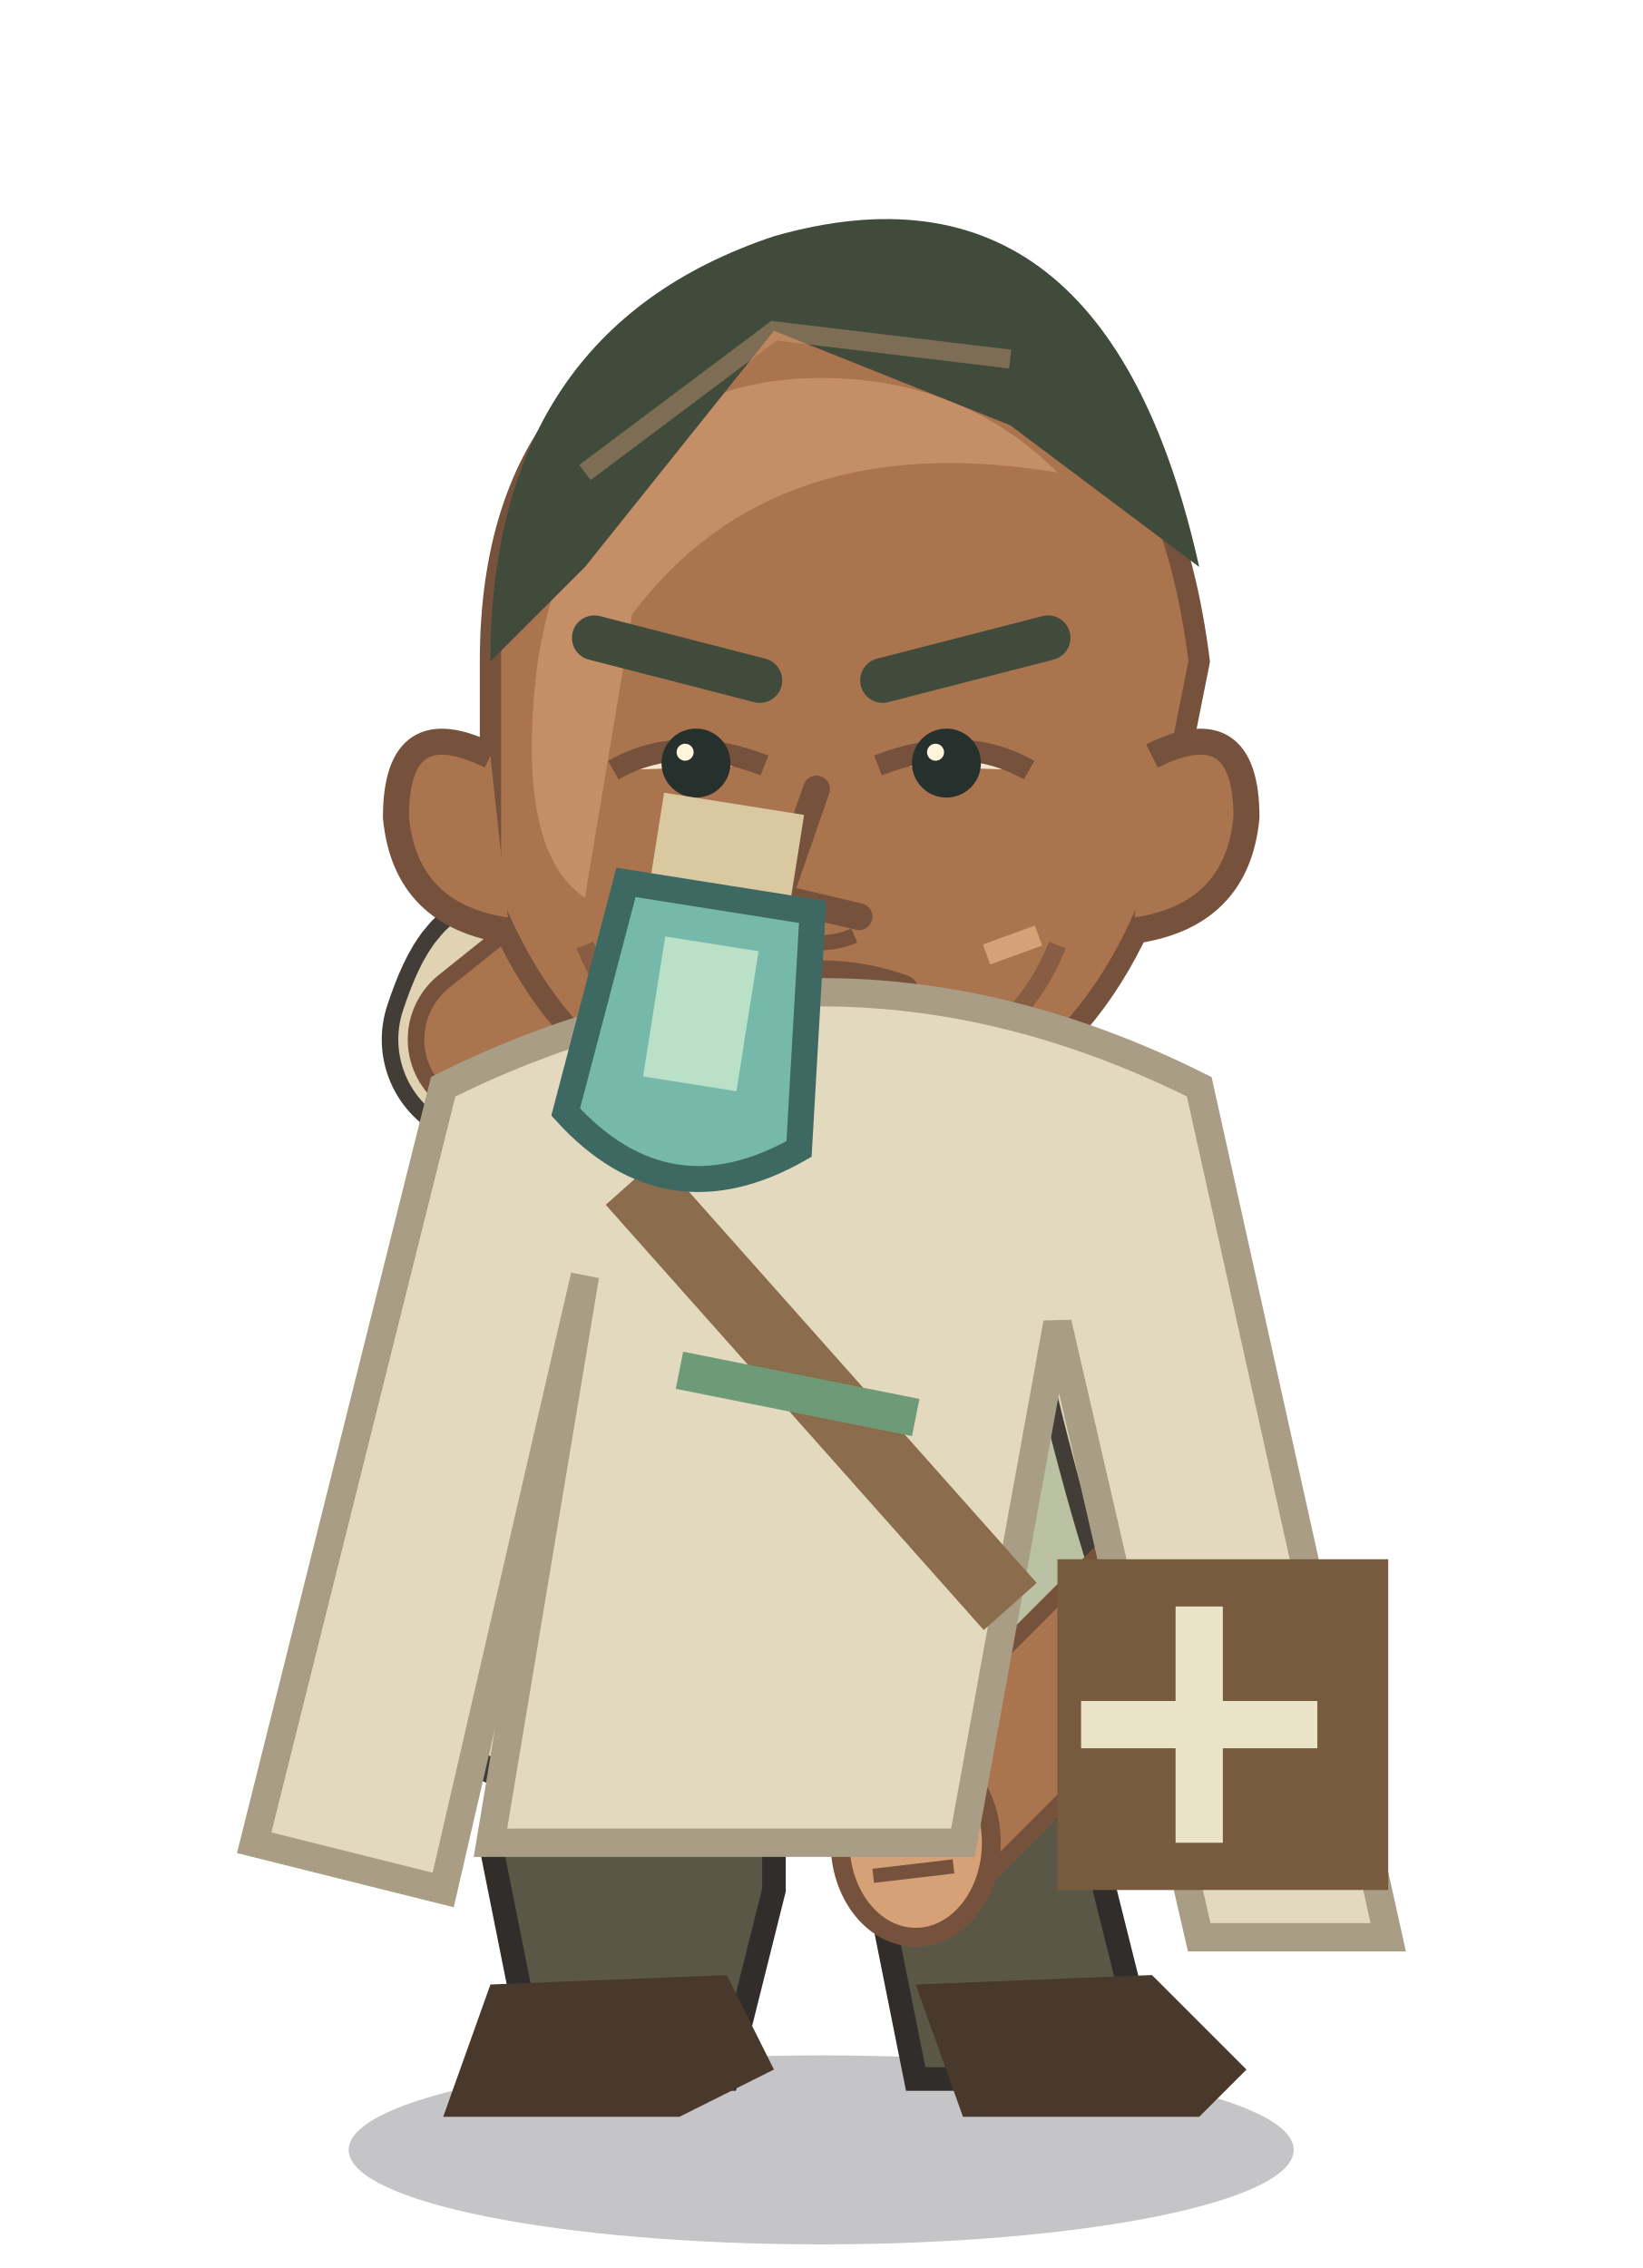
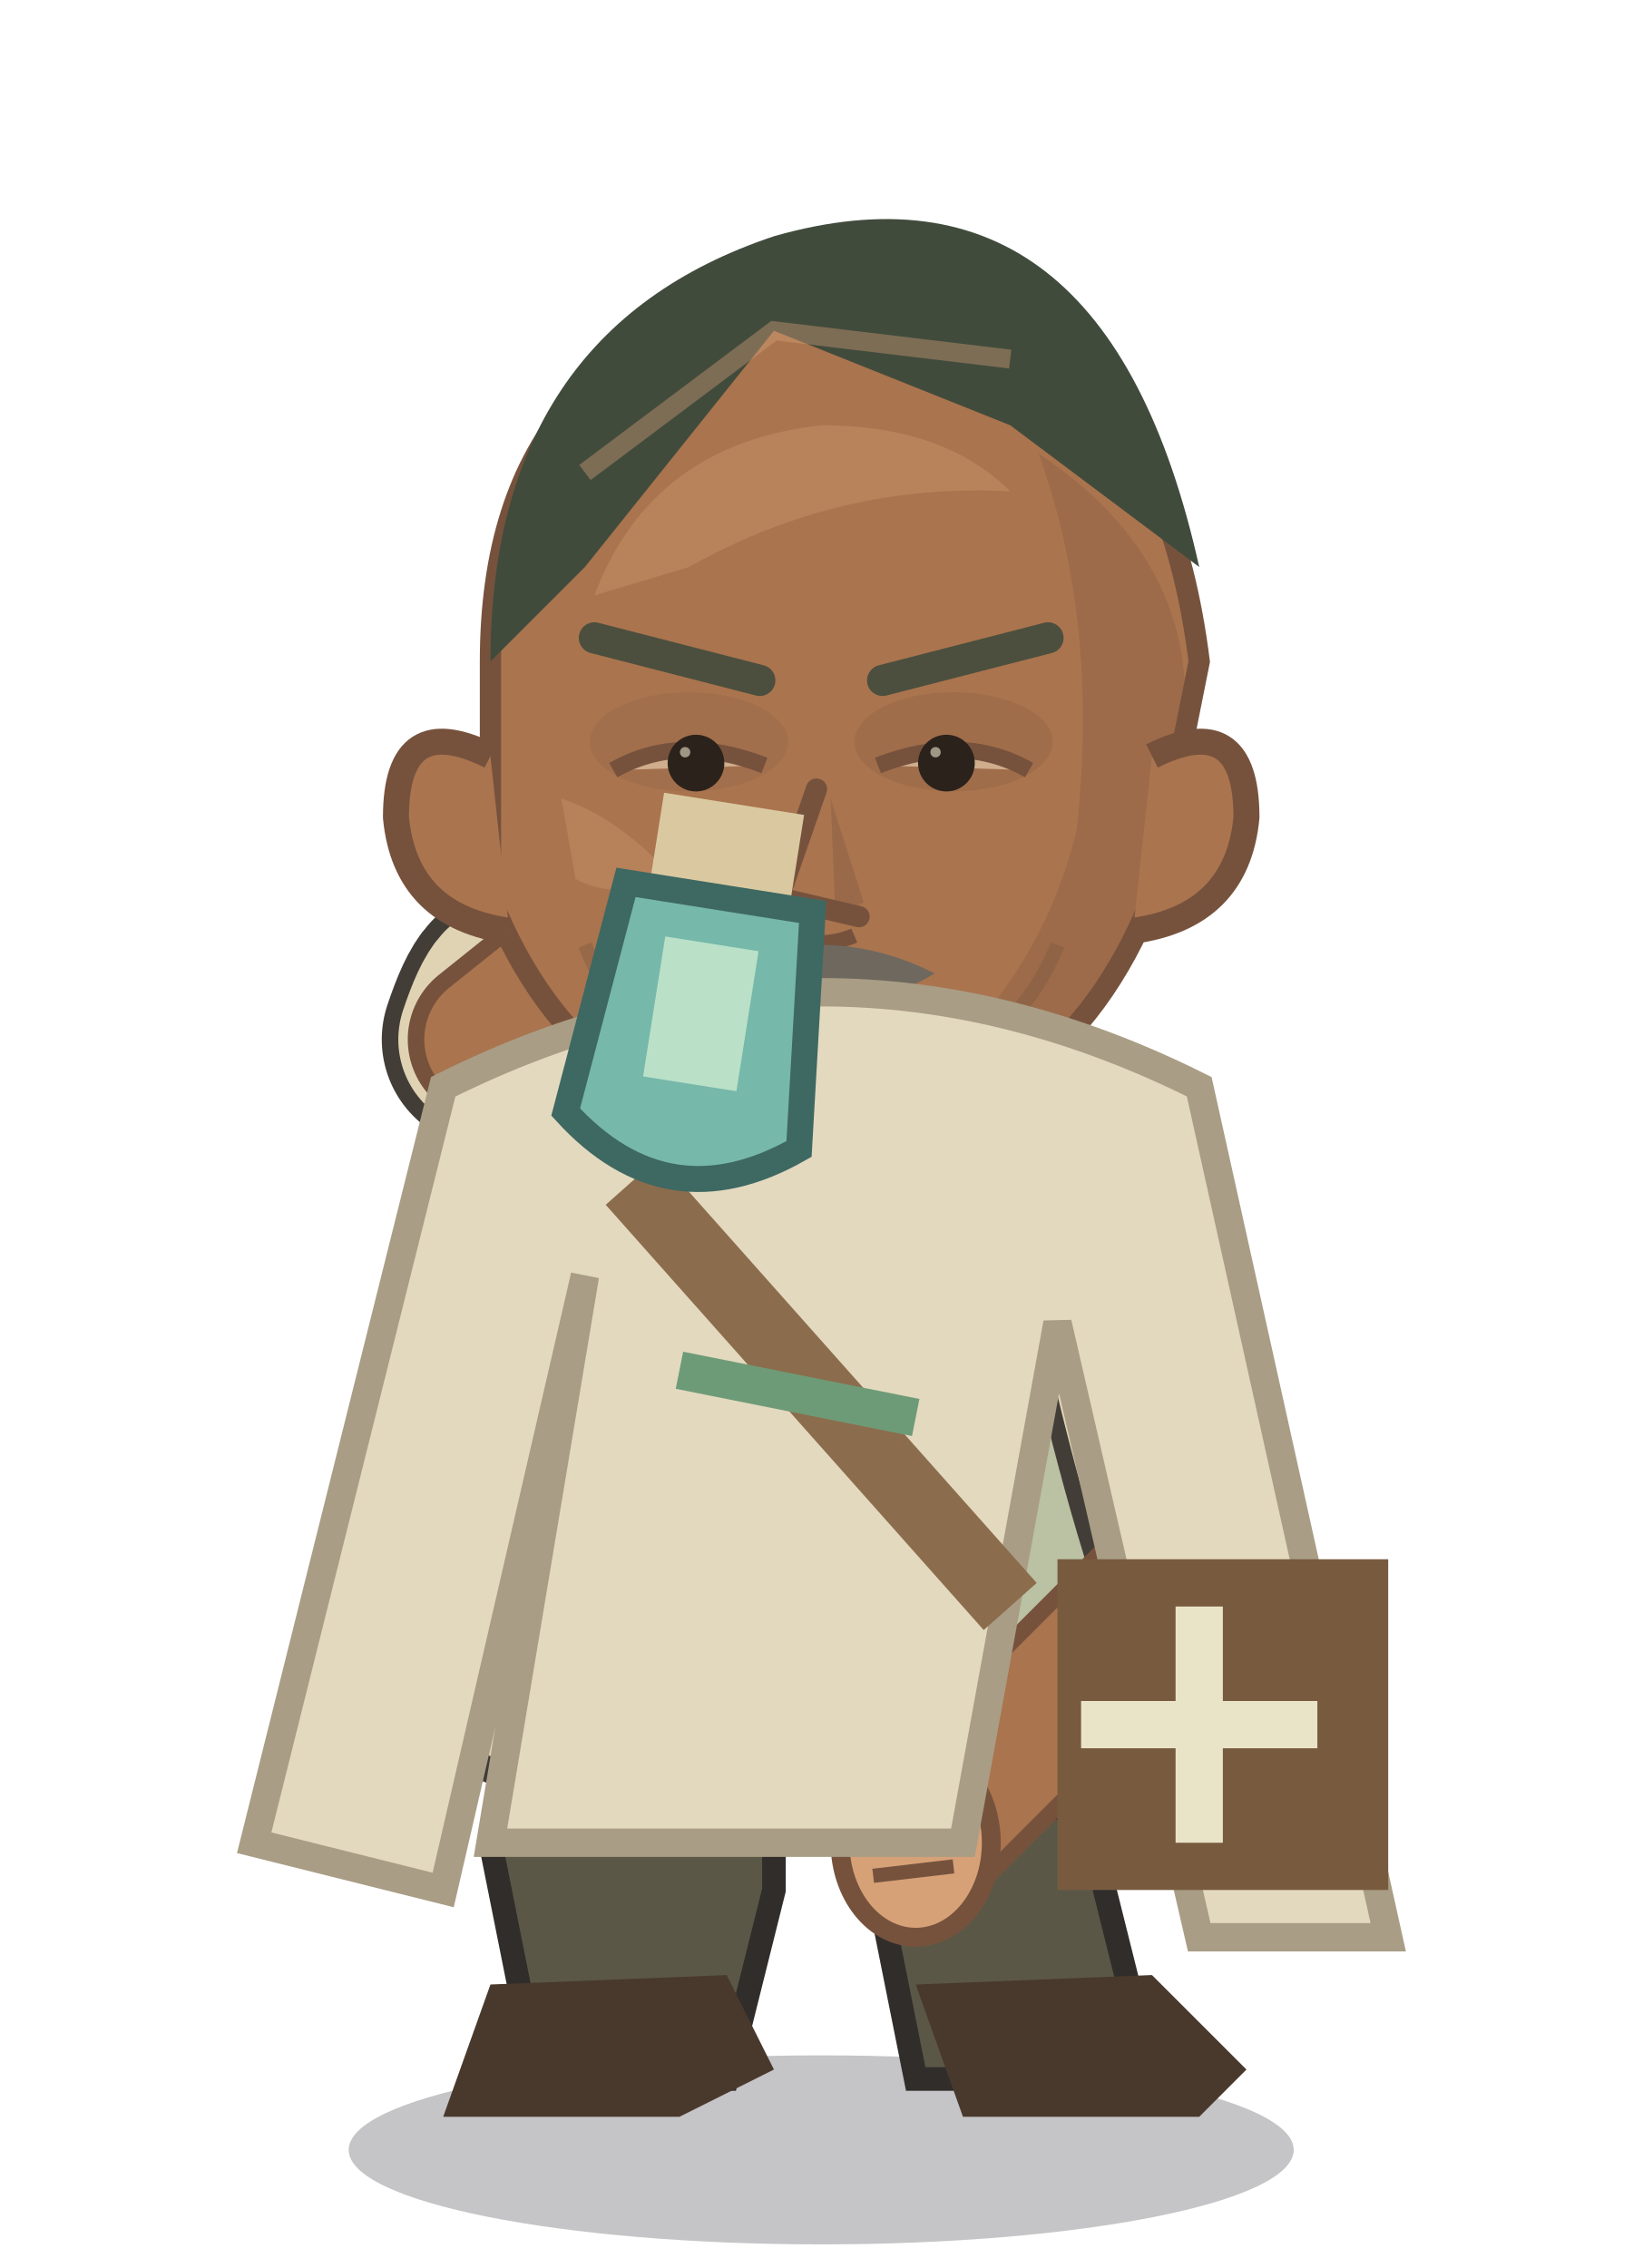
<svg xmlns="http://www.w3.org/2000/svg" width="42" height="58" viewBox="0 0 32 48">
  <g transform="translate( 0  0) rotate( 0  16  37)">
    <ellipse cx=" 16" cy=" 45.5" rx=" 10" ry=" 2" fill="#16151a" opacity=".25" />
    <path d="m 10  34  5  0  0  6 -1  4 -4  0 -1 -5Z" fill="#5b5747" stroke="#302d2b" stroke-width=".5" />
    <path d="m 17  34  5  0  0  6  1  4h -5l -1 -5Z" fill="#5b5747" stroke="#302d2b" stroke-width=".5" />
    <path d="m 9  42  5 -0.2  1  2 -2  1 -5  0Z" fill="#49392d" />
    <path d="m 18  42  5 -0.2  2  2 -1  1 -5  0Z" fill="#49392d" />
    <path d="m 10  24q 6 -2.5  12  0l 2  13q -8  4 -16  0Z" fill="#dfd3b4" stroke="#3f3b37" stroke-width=".55" />
    <path d="m 10  24  5  3  1  8 -7  1Zm 6  3  6 -3  2  12 -8 -1Z" fill="#4f8b6f" opacity=".25" />
    <path d="M 9  34q 7  2  14  0v 2q -7  2 -14  0Z" fill="#49392d" />
    <path d="M 15  34h 2v 2h -2Z" fill="#c4a879" />
    <g>
      <path d="M 10  25Q 10  19  9  22" fill="none" stroke="#433d38" stroke-width="4.6" stroke-linecap="round" />
      <path d="M 10  25Q 10  19  9  22" fill="none" stroke="#dfd3b4" stroke-width="3.9" stroke-linecap="round" />
      <path d="M 9  22Q 11.5  20  14  18" fill="none" stroke="#76523d" stroke-width="3.5" stroke-linecap="round" />
      <path d="M 9  22Q 11.5  20  14  18" fill="none" stroke="#aa744e" stroke-width="2.8" stroke-linecap="round" />
      <ellipse cx=" 14" cy=" 18" rx=" 1.6" ry=" 2" fill="#d7a177" stroke="#76523d" stroke-width=".4" />
      <path d="m 13.2  18.5  1.7 0.2" stroke="#76523d" stroke-width=".3" />
    </g>
    <g transform="translate( 32  0) scale( -1  1)">
      <path d="M 10  25Q 9  30  8  33" fill="none" stroke="#433d38" stroke-width="4.6" stroke-linecap="round" />
      <path d="M 10  25Q 9  30  8  33" fill="none" stroke="#dfd3b4" stroke-width="3.9" stroke-linecap="round" />
      <path d="M 8  33Q 11  36  14  39" fill="none" stroke="#76523d" stroke-width="3.5" stroke-linecap="round" />
      <path d="M 8  33Q 11  36  14  39" fill="none" stroke="#aa744e" stroke-width="2.8" stroke-linecap="round" />
      <ellipse cx=" 14" cy=" 39" rx=" 1.6" ry=" 2" fill="#d7a177" stroke="#76523d" stroke-width=".4" />
      <path d="m 13.2  39.5  1.7 0.2" stroke="#76523d" stroke-width=".3" />
    </g>
    <path d="M 14  22h 4v 3h -4Z" fill="#aa744e" />
    <path d="M9 14Q9 7 16 6Q23 6 24 14L23 19Q21 24 16 24Q11 24 9 19Z" fill="#aa744e" stroke="#76523d" stroke-width=".45" />
-     <path d="M10 14Q11 8 16 8Q19 8 21 10Q15 9 12 13L11 19Q9.5 18 10 14Z" fill="#d7a177" opacity=".58" />
+     <path d="M20.6 9.6Q23.6 11.6 23.7 14.6L22.9 19Q21.4 23.3 16.6 23.9Q20.4 21.6 21.4 17.6Q21.9 13.2 20.6 9.6Z" fill="#76523d" opacity=".26" />
+     <path d="M12.2 21.6Q16 24.6 19.8 21.6Q18.6 23.6 16 24Q13.4 23.6 12.2 21.6Z" fill="#76523d" opacity=".3" />
+     <ellipse cx="13.2" cy="15.7" rx="2.1" ry="1.05" fill="#76523d" opacity=".16" />
+     <ellipse cx="18.8" cy="15.7" rx="2.1" ry="1.05" fill="#76523d" opacity=".2" />
+     <path d="M11.2 12.6Q12.4 9.4 16 9Q18.6 9 20 10.4Q16.4 10.2 13.2 12Z" fill="#d7a177" opacity=".32" />
+     <path d="M10.5 16.9Q11.7 17.3 12.8 18.5Q11.7 19.1 10.8 18.6Z" fill="#d7a177" opacity=".28" />
    <path d="M9 16Q7 15 7 17.3Q7.2 19.4 9.4 19.7M23 16Q25 15 25 17.3Q24.8 19.4 22.6 19.7" fill="#aa744e" stroke="#76523d" stroke-width=".55" />
-     <path d="M11 20Q12 22.5 15 23M21 20Q20 22.5 17 23" fill="none" stroke="#76523d" stroke-width=".38" opacity=".65" />
-     <path d="M11.2 13.5 14.7 14.4M17.3 14.4 20.8 13.5" fill="none" stroke="#414b3c" stroke-width=".95" stroke-linecap="round" />
-     <path d="M11.6 16.3Q13 15.5 14.8 16.2M17.2 16.2Q19 15.5 20.4 16.3" fill="#f4e5cc" stroke="#76523d" stroke-width=".45" />
-     <circle cx="13.35" cy="16.15" r=".73" fill="#26302c" />
-     <circle cx="18.65" cy="16.15" r=".73" fill="#26302c" />
-     <circle cx="13.12" cy="15.92" r=".18" fill="#fff5dc" />
-     <circle cx="18.42" cy="15.92" r=".18" fill="#fff5dc" />
-     <path d="M15.9 16.7 15.1 19 16.8 19.4" fill="none" stroke="#76523d" stroke-width=".57" stroke-linecap="round" />
+     <path d="M11 20Q12 22.5 15 23M21 20Q20 22.5 17 23" fill="none" stroke="#76523d" stroke-width=".3" opacity=".35" />
+     <path d="M11.2 13.5 14.7 14.4M17.3 14.4 20.8 13.5" fill="none" stroke="#414b3c" stroke-width="0.66" opacity=".9" stroke-linecap="round" />
+     <path d="M11.6 16.3Q13 15.5 14.8 16.2M17.2 16.2Q19 15.5 20.4 16.3" fill="#cfad8d" stroke="#76523d" stroke-width=".35" />
+     <circle cx="13.35" cy="16.15" r=".6" fill="#2b221c" />
+     <circle cx="18.65" cy="16.15" r=".6" fill="#2b221c" />
+     <circle cx="13.12" cy="15.92" r=".11" fill="#fff5dc" opacity=".55" />
+     <circle cx="18.42" cy="15.92" r=".11" fill="#fff5dc" opacity=".55" />
+     <path d="M15.9 16.7 15.1 19 16.8 19.4" fill="none" stroke="#76523d" stroke-width=".45" stroke-linecap="round" />
+     <path d="M16.2 16.9 16.9 19.1 16.3 19.4Z" fill="#76523d" opacity=".3" />
    <path d="M15.3 19.8Q16 20.1 16.7 19.8" fill="none" stroke="#76523d" stroke-width=".32" />
-     <path d="M14.3 21Q16 20.4 17.7 21" fill="none" stroke="#76523d" stroke-width=".75" stroke-linecap="round" />
-     <path d="M11.4 19.8 12.5 20.2M19.5 20.2 20.6 19.8" stroke="#d7a177" stroke-width=".45" />
+     <path d="M14.3 21Q16 20.4 17.7 21" fill="none" stroke="#694234" stroke-width="0.60" stroke-linecap="round" />
+     <path d="M13.6 20.6Q16 19.4 18.4 20.6Q17.3 21.3 16 21Q14.7 21.3 13.6 20.6Z" fill="#6f685e" />
+     <path d="M14.2 21.5Q16 23.2 17.8 21.5Q17.4 22.9 16 23.2Q14.6 22.9 14.2 21.5Z" fill="#6f685e" opacity=".9" />
    <path d="M 9  14q 0 -7  6 -9  7 -2  9  7l -4 -3 -5 -2 -4  5Z" fill="#414b3c" />
    <path d="m 11  10  4 -3  5  0.6" fill="none" stroke="#d7a177" stroke-width=".4" opacity=".4" />
    <path d="M 8  23q 8 -4  16  0l 4  18 -4  0 -3 -13 -2  11H 9l 2 -12 -3  13 -4 -1Z" fill="#e3d9be" stroke="#a99d85" stroke-width=".6" />
    <path d="m 12  25  8  9" stroke="#8b6c4c" stroke-width="1.5" />
    <path d="M 21  33h 7v 7h -7Z" fill="#785b3f" />
    <path d="m 24  34  0  5m -2.5 -2.5h 5" stroke="#e9e4c8" stroke-width="1" />
    <path d="m 13  29  5  1" stroke="#6e9b77" stroke-width=".8" />
    <g transform="translate(14 18) rotate(9)">
      <path d="M-1.5 -1H1.5V1H-1.5Z" fill="#dac9a0" />
      <path d="M-2 1H2L2.5 6Q0 8-2.5 6Z" fill="#76b8a9" stroke="#3e6862" stroke-width=".55" />
      <path d="M-1 2H1V5H-1Z" fill="#c5e7ce" opacity=".85" />
    </g>
  </g>
</svg>
